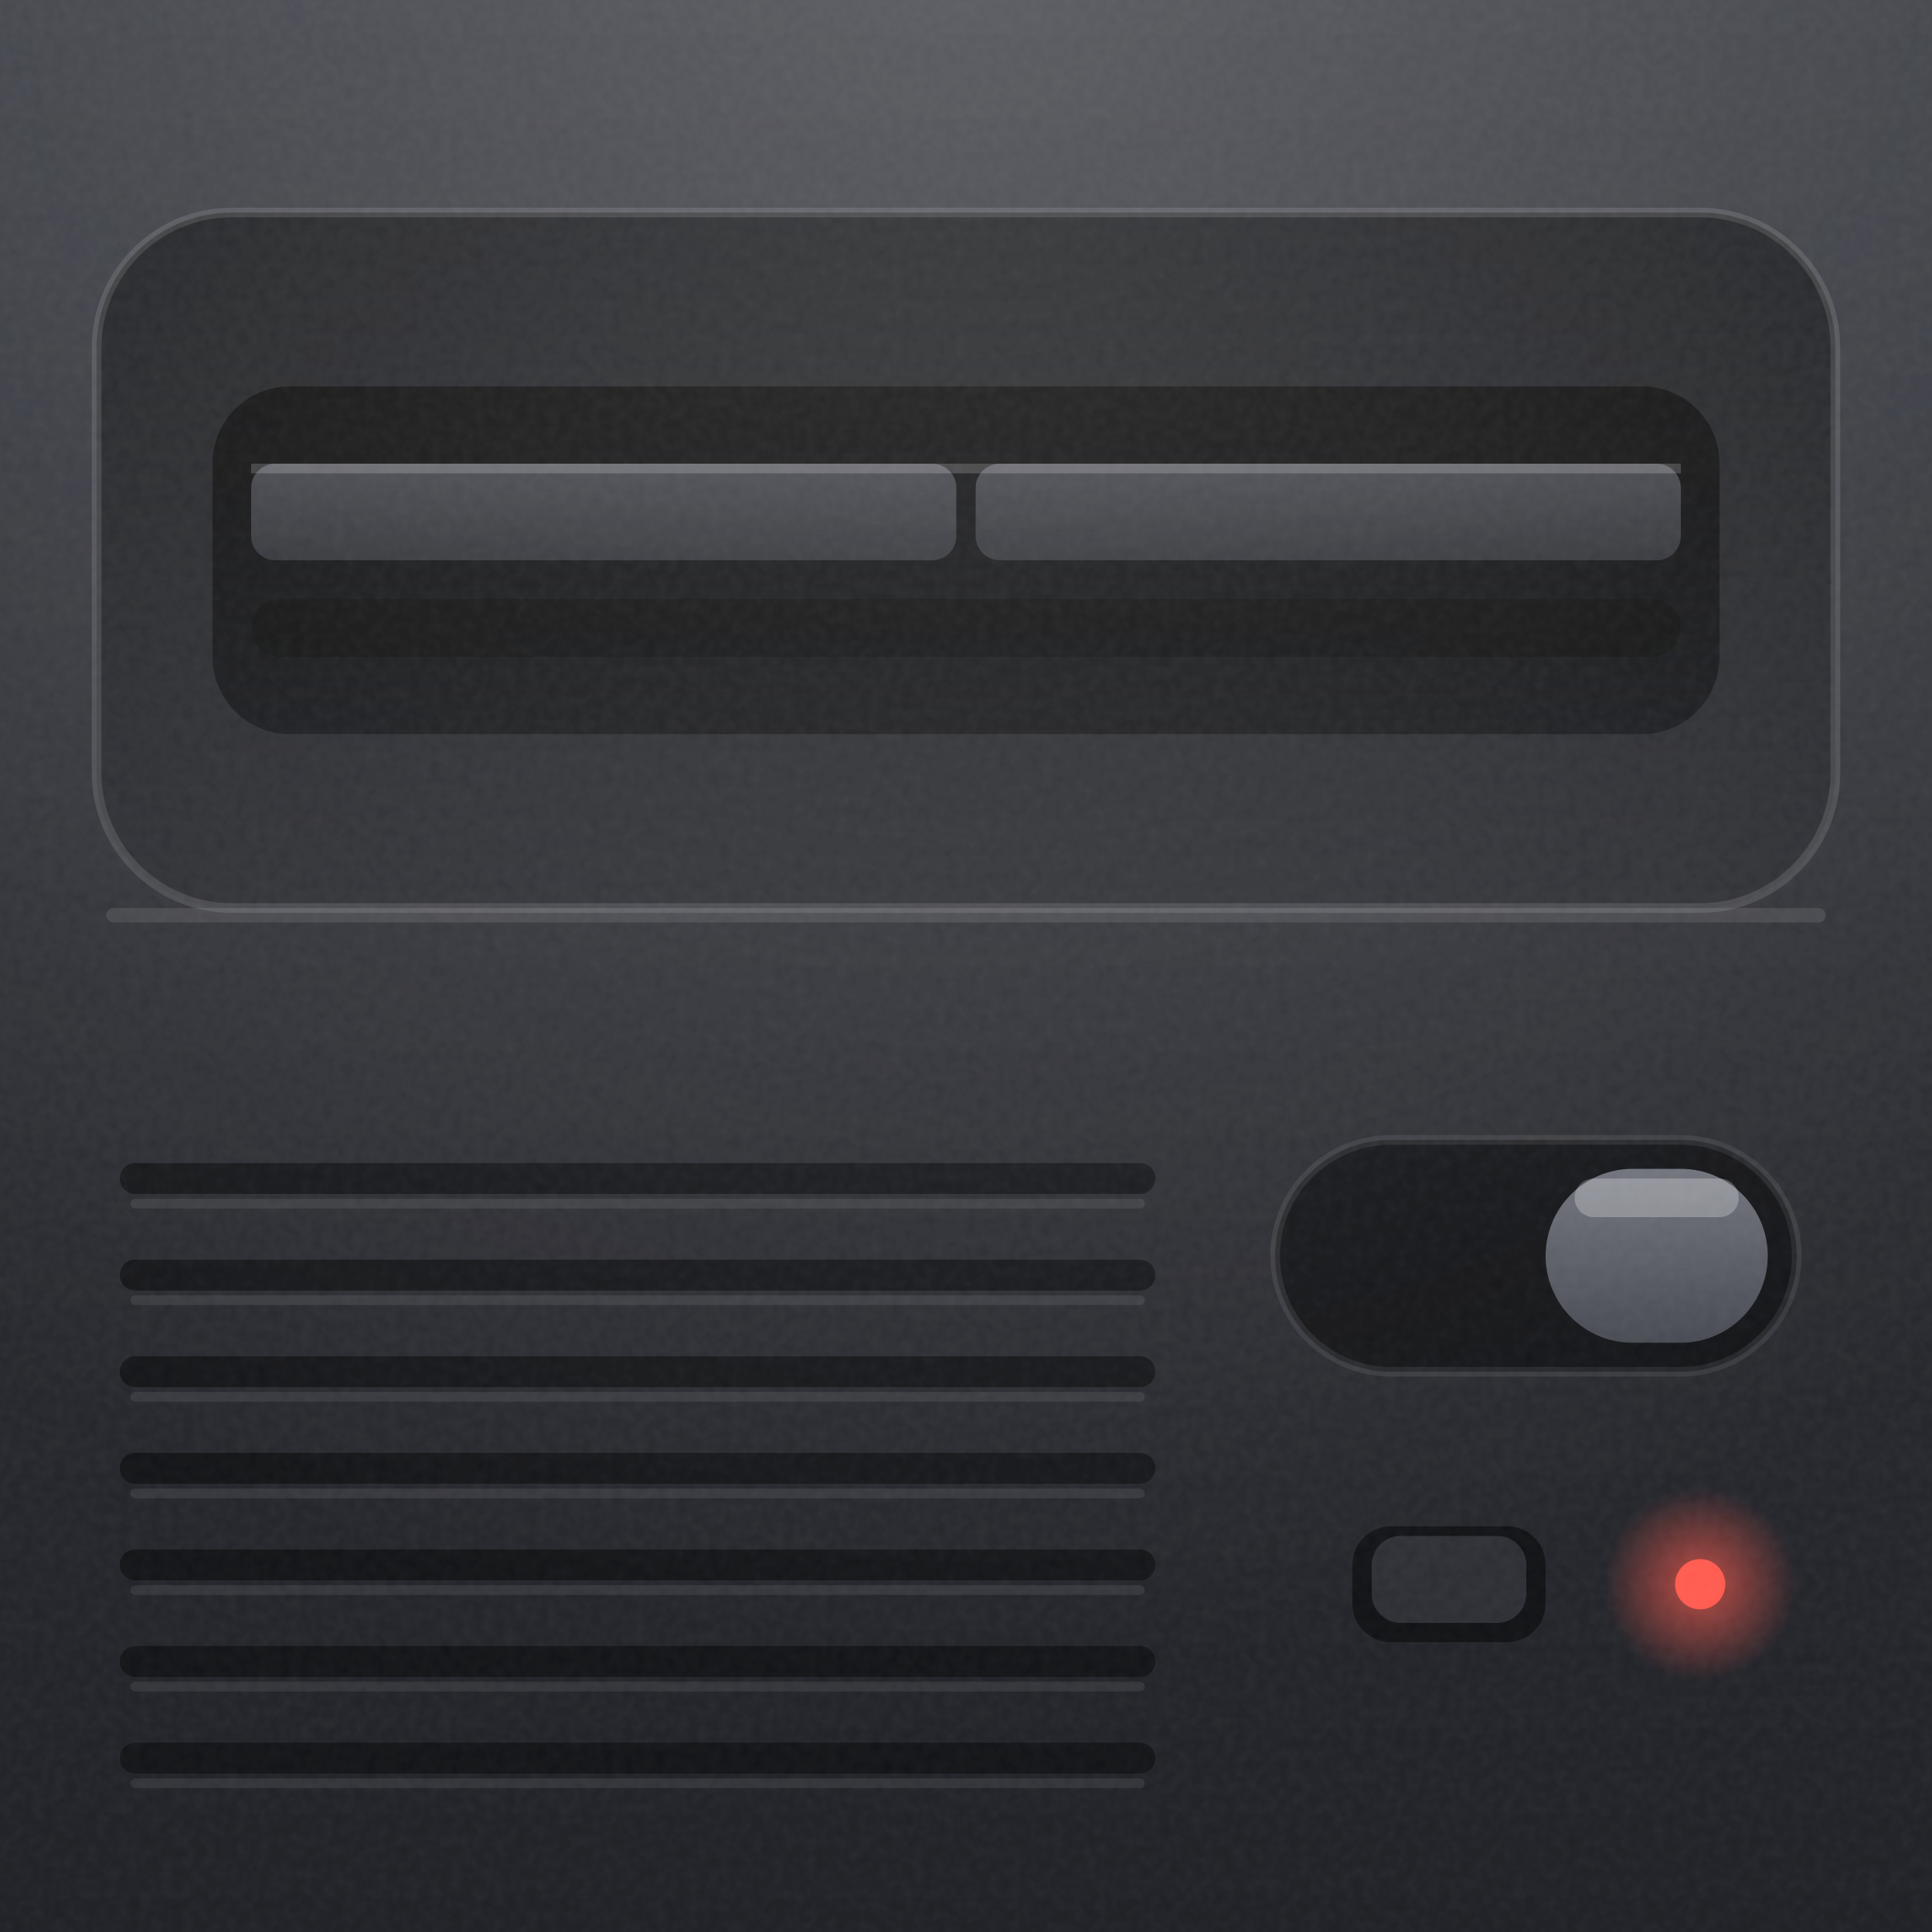
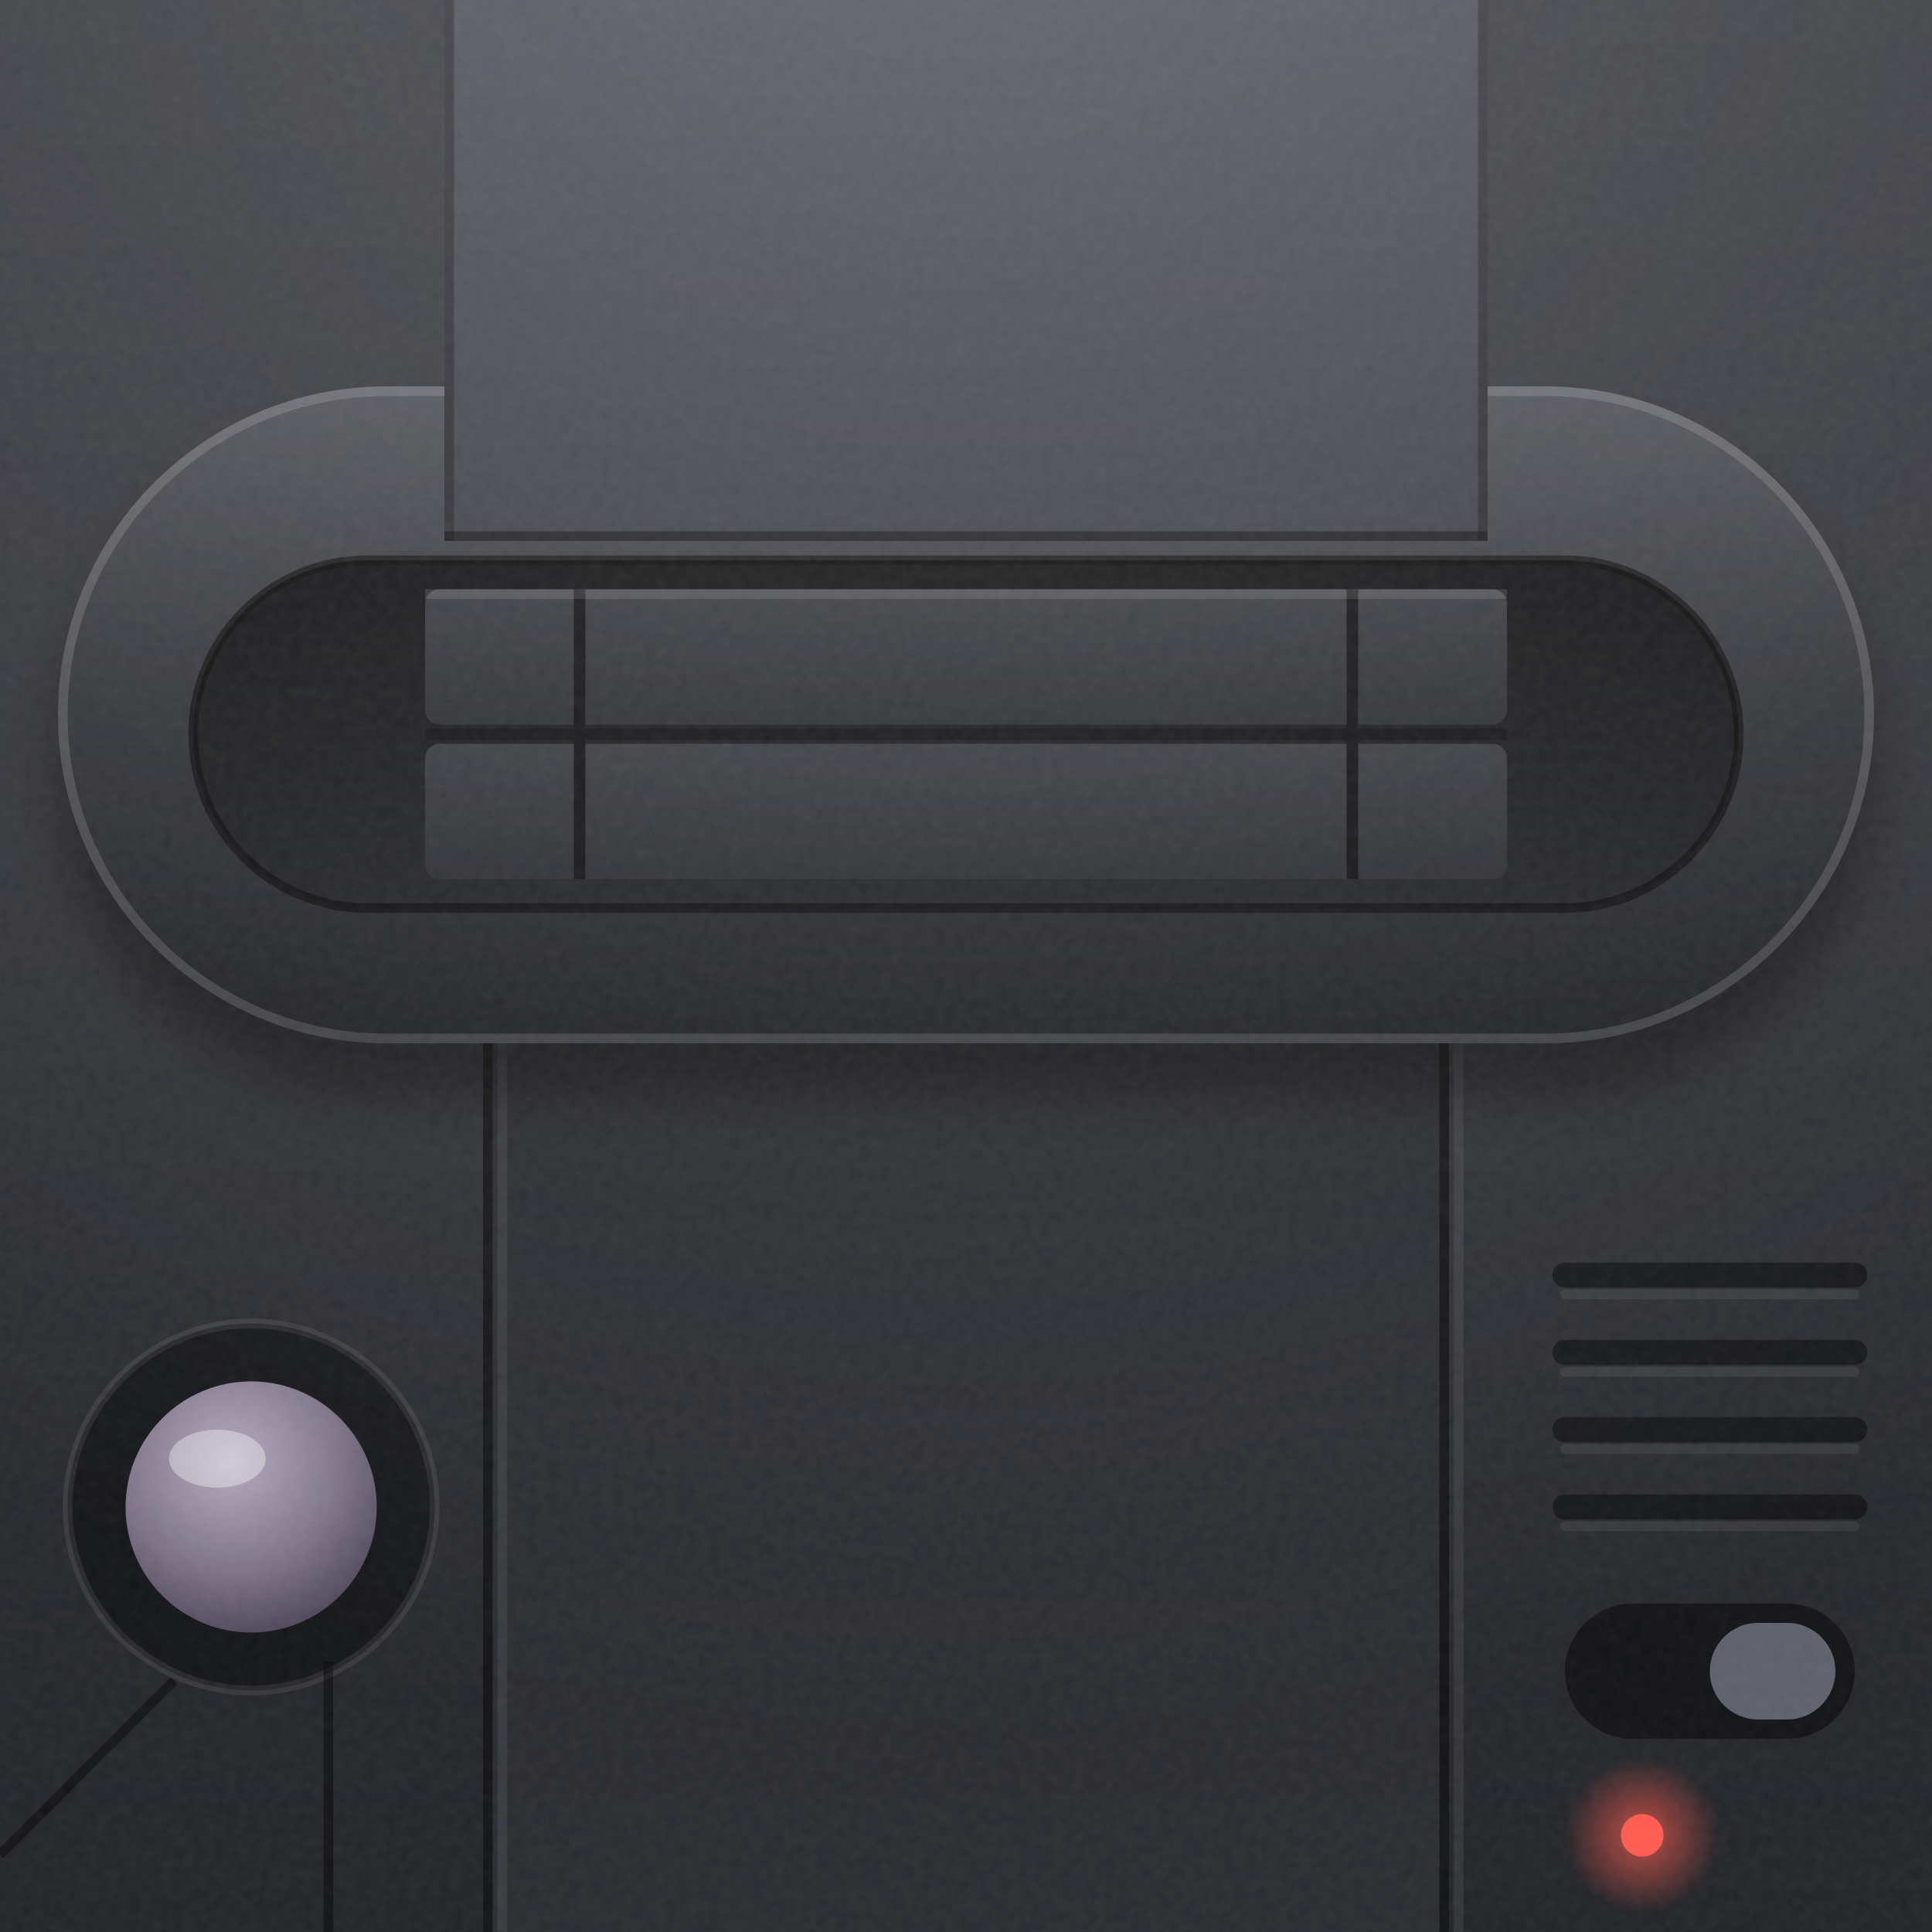
<svg xmlns="http://www.w3.org/2000/svg" viewBox="0 0 200 200">
  <defs>
    <linearGradient id="deck" x1="0" y1="0" x2="0" y2="1">
-       <stop offset="0" stop-color="#34363d" />
-       <stop offset="1" stop-color="#1e1f24" />
+       <stop offset="0" stop-color="#36373d" />
+       <stop offset="1" stop-color="#232428" />
    </linearGradient>
-     <radialGradient id="light" cx=".5" cy="-.05" r=".9">
-       <stop offset="0" stop-color="#fff" stop-opacity=".2" />
+     <radialGradient id="light" cx=".5" cy="-.1" r="1">
+       <stop offset="0" stop-color="#fff" stop-opacity=".18" />
      <stop offset="1" stop-color="#fff" stop-opacity="0" />
    </radialGradient>
-     <linearGradient id="well" x1="0" y1="0" x2="0" y2="1">
-       <stop offset="0" stop-color="#121316" />
-       <stop offset="1" stop-color="#25272c" />
+     <linearGradient id="ring" x1="0" y1="0" x2="0" y2="1">
+       <stop offset="0" stop-color="#4b4c53" />
+       <stop offset=".45" stop-color="#2f3035" />
+       <stop offset="1" stop-color="#1b1c20" />
+     </linearGradient>
+     <linearGradient id="door" x1="0" y1="0" x2="0" y2="1">
+       <stop offset="0" stop-color="#4a4a55" />
+       <stop offset="1" stop-color="#3a3a43" />
    </linearGradient>
    <linearGradient id="mouth" x1="0" y1="0" x2="0" y2="1">
-       <stop offset="0" stop-color="#020203" />
-       <stop offset="1" stop-color="#0e0f12" />
+       <stop offset="0" stop-color="#0c0c0e" />
+       <stop offset="1" stop-color="#1d1e22" />
    </linearGradient>
    <linearGradient id="flap" x1="0" y1="0" x2="0" y2="1">
-       <stop offset="0" stop-color="#3a3c43" />
-       <stop offset="1" stop-color="#26282d" />
+       <stop offset="0" stop-color="#34353b" />
+       <stop offset="1" stop-color="#26272c" />
    </linearGradient>
-     <linearGradient id="knob" x1="0" y1="0" x2="0" y2="1">
-       <stop offset="0" stop-color="#6c6f78" />
-       <stop offset="1" stop-color="#43464e" />
+     <linearGradient id="panel" x1="0" y1="0" x2="0" y2="1">
+       <stop offset="0" stop-color="#26272c" />
+       <stop offset="1" stop-color="#2c2d32" />
    </linearGradient>
+     <radialGradient id="reset" cx=".42" cy=".32" r=".75">
+       <stop offset="0" stop-color="#b3a9bd" />
+       <stop offset=".6" stop-color="#7a6f85" />
+       <stop offset="1" stop-color="#463e50" />
+     </radialGradient>
    <radialGradient id="led" cx=".5" cy=".5" r=".5">
      <stop offset="0" stop-color="#ff5a4e" />
      <stop offset="1" stop-color="#ff5a4e" stop-opacity="0" />
    </radialGradient>
    <filter id="grain">
      <feTurbulence type="fractalNoise" baseFrequency=".9" numOctaves="2" stitchTiles="stitch" />
      <feColorMatrix values="0 0 0 0 1  0 0 0 0 1  0 0 0 0 1  0 0 0 .05 0" />
      <feComposite in2="SourceGraphic" operator="in" />
    </filter>
+     <filter id="blur">
+       <feGaussianBlur stdDeviation="3" />
+     </filter>
  </defs>
  <rect width="200" height="200" fill="url(#deck)" />
-   <rect x="10" y="22" width="180" height="72" rx="14" fill="url(#well)" />
-   <rect x="10" y="22" width="180" height="72" rx="14" fill="none" stroke="#fff" stroke-opacity=".12" />
-   <rect x="11" y="94" width="178" height="1.5" rx=".75" fill="#fff" fill-opacity=".1" />
-   <rect x="22" y="40" width="156" height="36" rx="8" fill="url(#mouth)" />
-   <rect x="26" y="48" width="73" height="10" rx="2.5" fill="url(#flap)" />
-   <rect x="101" y="48" width="73" height="10" rx="2.5" fill="url(#flap)" />
-   <path d="M26 48.5h148" stroke="#fff" stroke-opacity=".18" />
-   <rect x="26" y="62" width="148" height="6" rx="3" fill="#000" fill-opacity=".5" />
-   <g stroke="#111215" stroke-width="3.2" stroke-linecap="round">
-     <path d="M14 122h104M14 132h104M14 142h104M14 152h104M14 162h104M14 172h104M14 182h104" />
+   <rect x="50" y="96" width="100" height="120" fill="url(#panel)" />
+   <g stroke="#000" stroke-opacity=".55">
+     <path d="M50.5 96v110M149.5 96v110" />
  </g>
-   <g stroke="#fff" stroke-opacity=".08" stroke-linecap="round">
-     <path d="M14 124.6h104M14 134.6h104M14 144.6h104M14 154.6h104M14 164.6h104M14 174.6h104M14 184.6h104" />
+   <g stroke="#fff" stroke-opacity=".07">
+     <path d="M52 96v110M151 96v110" />
  </g>
-   <rect x="132" y="118" width="54" height="24" rx="12" fill="#0f1013" />
-   <rect x="132" y="118" width="54" height="24" rx="12" fill="none" stroke="#fff" stroke-opacity=".08" />
-   <rect x="160" y="121" width="23" height="18" rx="9" fill="url(#knob)" />
-   <rect x="163" y="122" width="17" height="4" rx="2" fill="#fff" fill-opacity=".25" />
-   <rect x="140" y="158" width="20" height="12" rx="4" fill="#0f1013" />
-   <rect x="142" y="159" width="16" height="9" rx="3" fill="#2b2d33" />
-   <circle cx="176" cy="164" r="10" fill="url(#led)" opacity=".7" />
-   <circle cx="176" cy="164" r="2.6" fill="#ff5a4e" />
+   <rect x="6" y="40" width="188" height="68" rx="34" fill="#000" opacity=".45" filter="url(#blur)" transform="translate(0 5)" />
+   <rect x="6" y="40" width="188" height="68" rx="34" fill="url(#ring)" />
+   <rect x="6.5" y="40.5" width="187" height="67" rx="33.5" fill="none" stroke="#fff" stroke-opacity=".14" />
+   <rect x="46" y="-8" width="108" height="64" rx="3" fill="url(#door)" />
+   <path d="M46 55.5h108" stroke="#000" stroke-opacity=".5" />
+   <g stroke="#000" stroke-opacity=".35">
+     <path d="M46.5 -8v64M153.5 -8v64" />
+   </g>
+   <rect x="20" y="58" width="160" height="36" rx="18" fill="url(#mouth)" />
+   <rect x="20" y="58" width="160" height="36" rx="18" fill="none" stroke="#000" stroke-opacity=".6" />
+   <rect x="44" y="61" width="112" height="14" rx="1.5" fill="url(#flap)" />
+   <rect x="44" y="77" width="112" height="14" rx="1.5" fill="url(#flap)" />
+   <g stroke="#0c0c0e" stroke-width="1.2">
+     <path d="M60 61v30M140 61v30M44 76h112" />
+   </g>
+   <path d="M44 61.5h112" stroke="#fff" stroke-opacity=".12" />
+   <circle cx="26" cy="156" r="19" fill="#141518" />
+   <circle cx="26" cy="156" r="19" fill="none" stroke="#fff" stroke-opacity=".08" />
+   <circle cx="26" cy="156" r="13" fill="url(#reset)" />
+   <ellipse cx="22.5" cy="151" rx="5" ry="3" fill="#fff" opacity=".35" />
+   <path d="M0 192 L18 174 M34 172 L34 200" stroke="#000" stroke-opacity=".45" />
+   <g stroke="#141518" stroke-width="2.6" stroke-linecap="round">
+     <path d="M162 132h30M162 140h30M162 148h30M162 156h30" />
+   </g>
+   <g stroke="#fff" stroke-opacity=".07" stroke-linecap="round">
+     <path d="M162 134h30M162 142h30M162 150h30M162 158h30" />
+   </g>
+   <rect x="162" y="166" width="30" height="14" rx="7" fill="#121316" />
+   <rect x="177" y="168" width="13" height="10" rx="5" fill="#5d606a" />
+   <circle cx="170" cy="190" r="8" fill="url(#led)" opacity=".7" />
+   <circle cx="170" cy="190" r="2.2" fill="#ff5a4e" />
  <rect width="200" height="200" fill="url(#light)" />
  <rect width="200" height="200" filter="url(#grain)" />
</svg>
